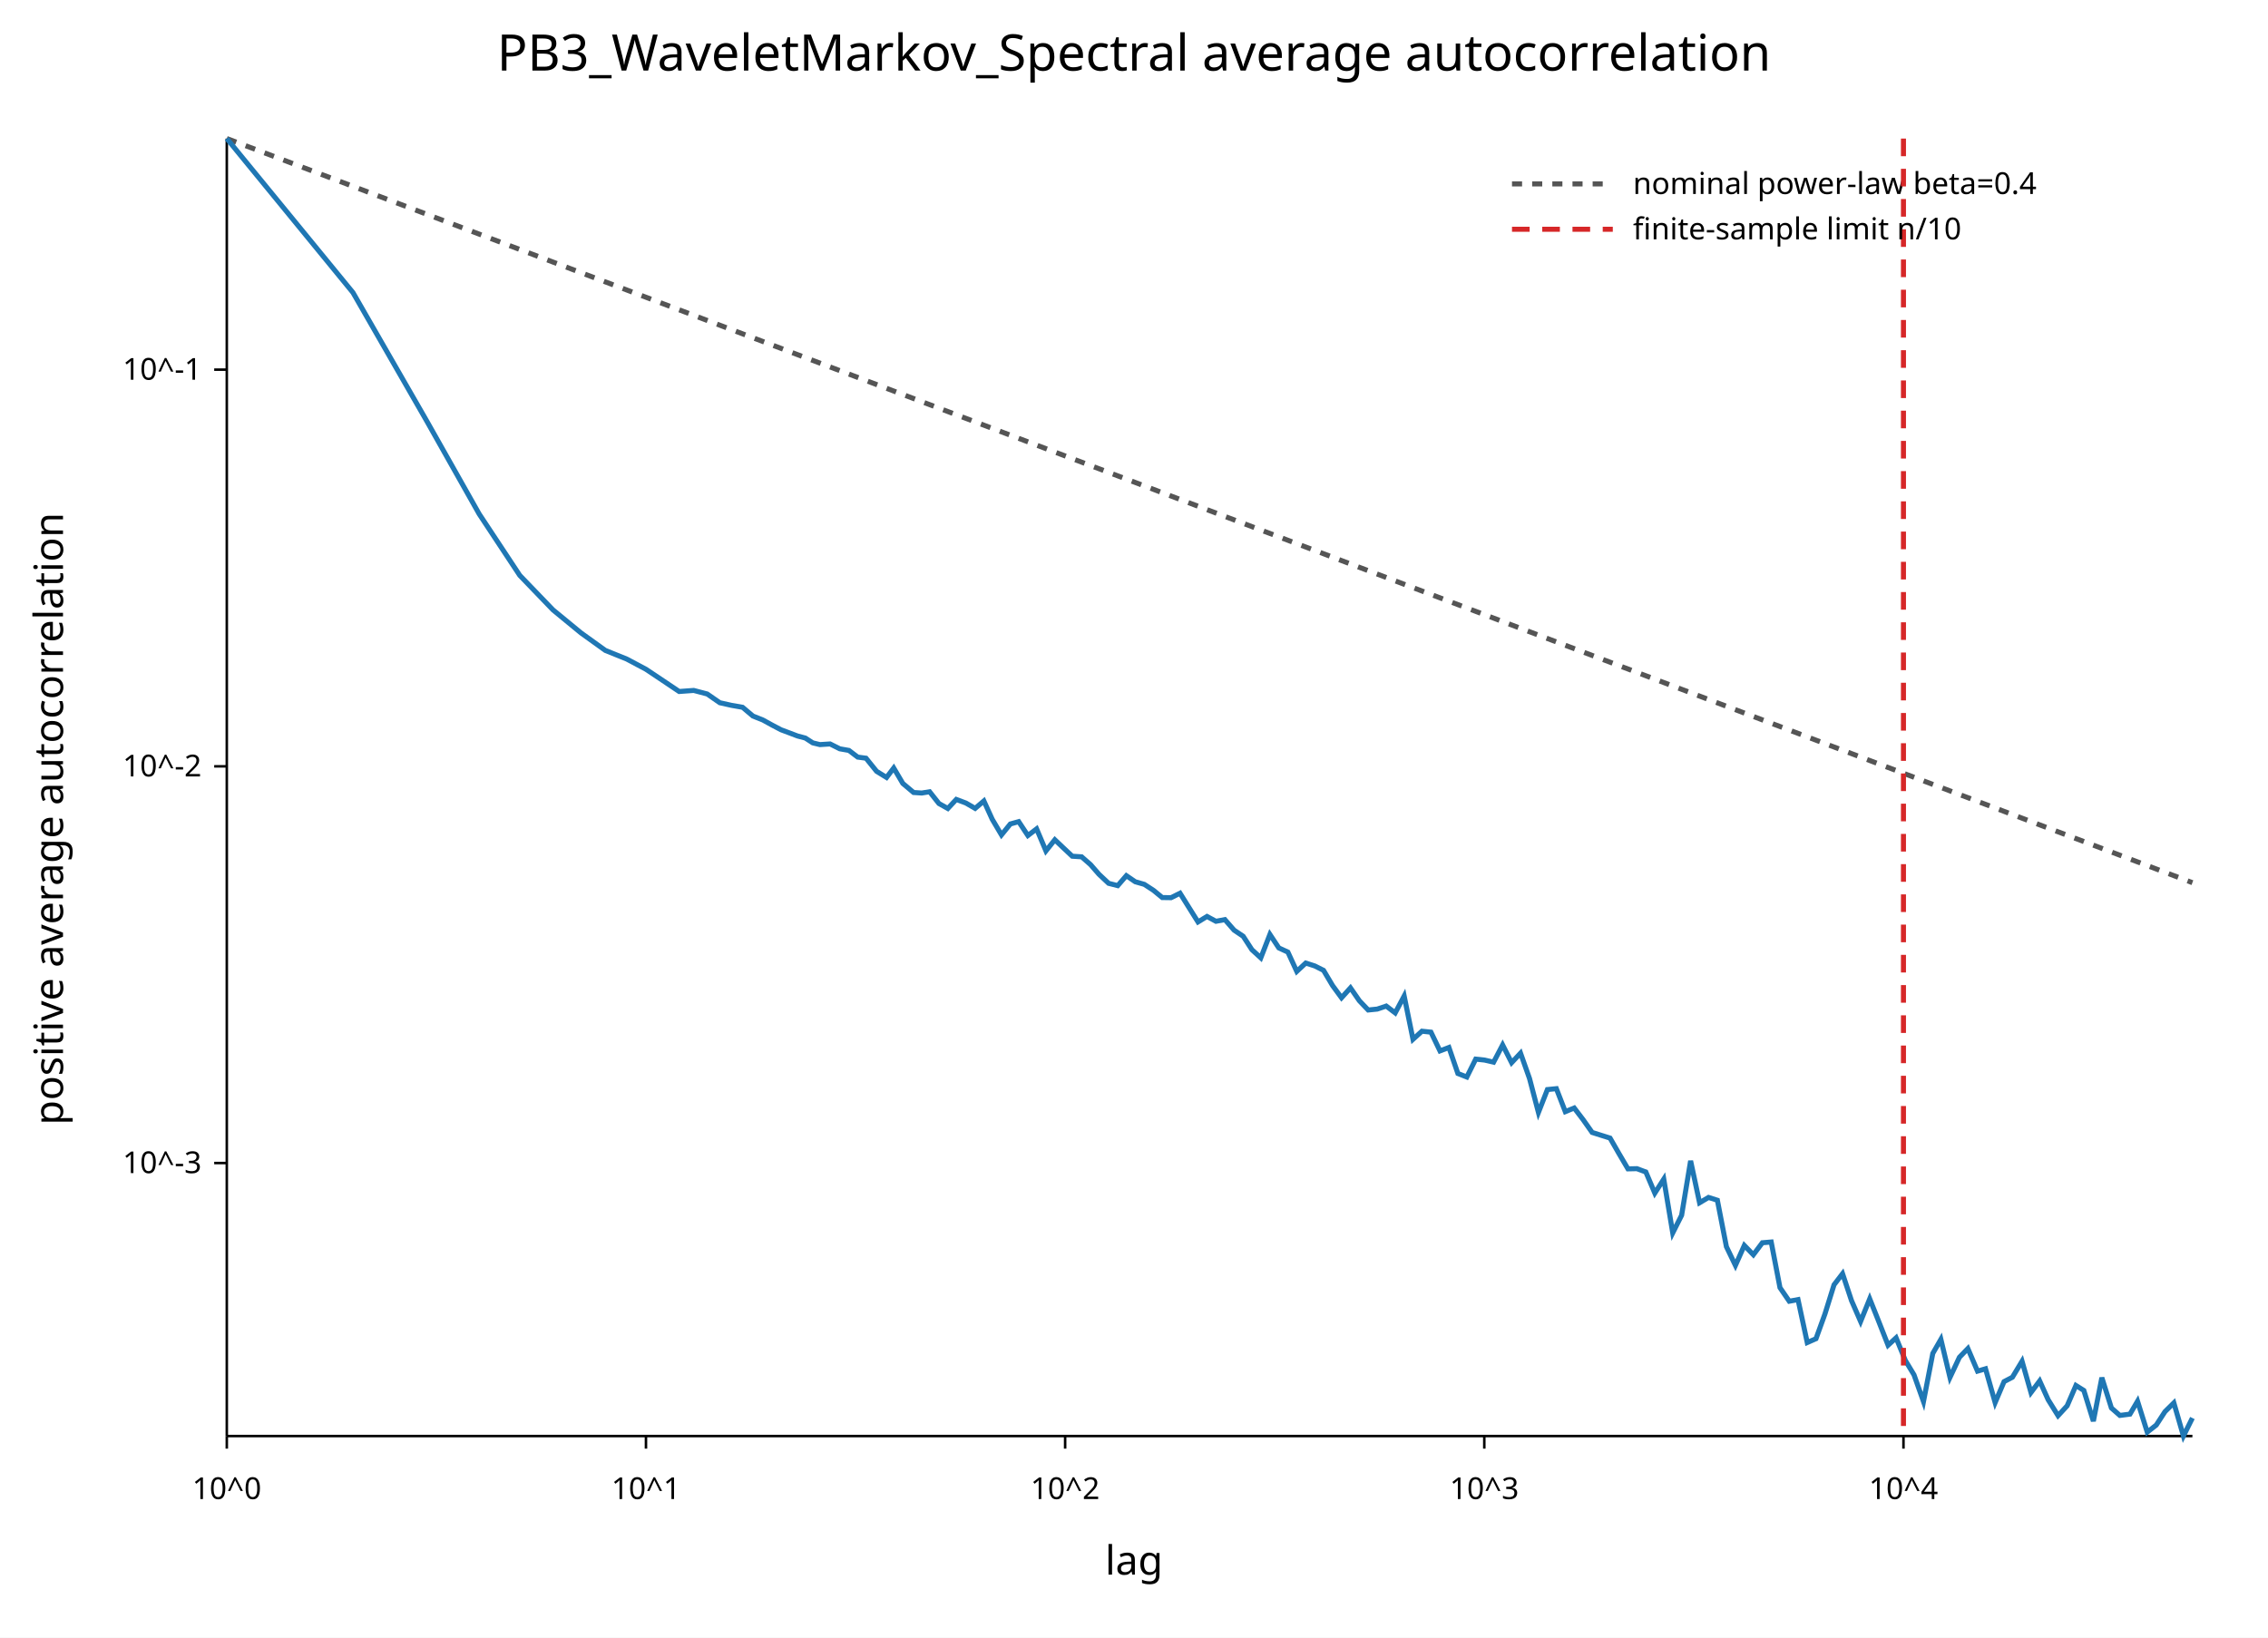
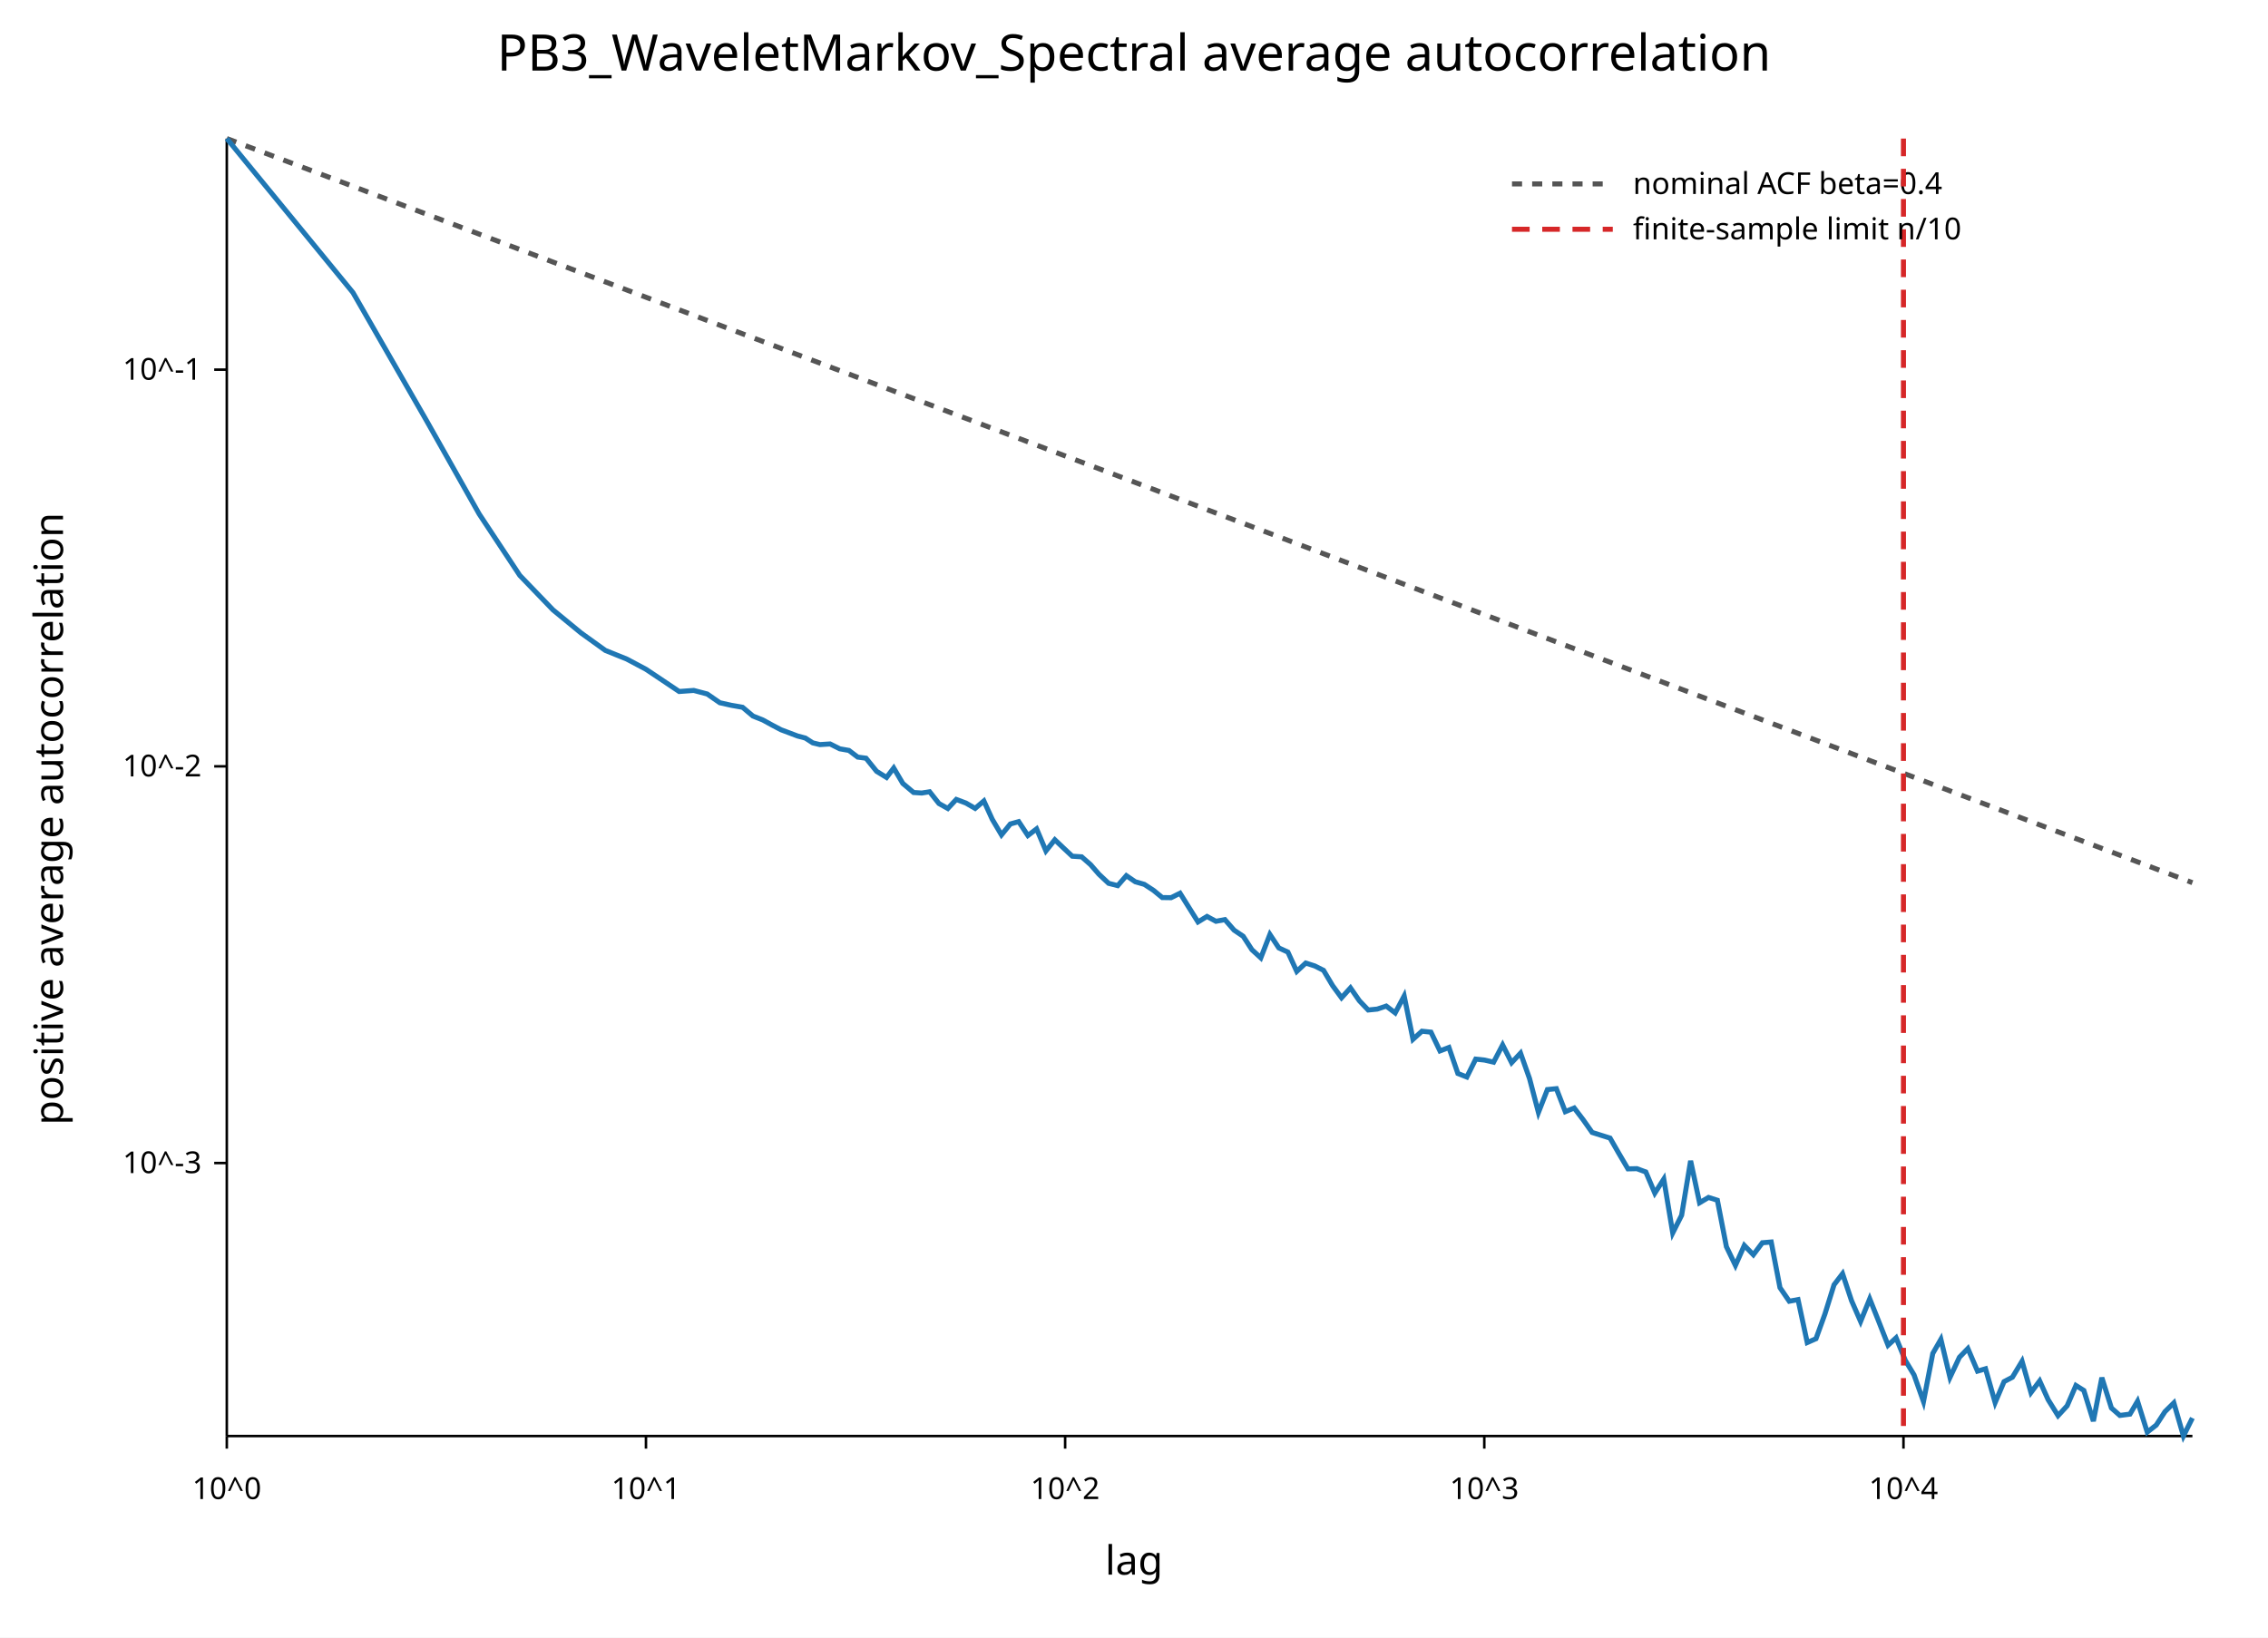
<svg xmlns="http://www.w3.org/2000/svg" width="900" height="650" viewBox="0 0 900 650">
  <rect width="100%" height="100%" fill="white" />
  <text x="450.0" y="28" text-anchor="middle" font-family="sans-serif" font-size="20">PB3_WaveletMarkov_Spectral average autocorrelation</text>
  <line x1="90" y1="570" x2="870" y2="570" stroke="black" />
  <line x1="90" y1="55" x2="90" y2="570" stroke="black" />
  <line x1="90.0" y1="570" x2="90.0" y2="575" stroke="black" />
  <text x="90.0" y="595" text-anchor="middle" font-family="sans-serif" font-size="12">10^0</text>
  <line x1="256.336" y1="570" x2="256.336" y2="575" stroke="black" />
  <text x="256.336" y="595" text-anchor="middle" font-family="sans-serif" font-size="12">10^1</text>
  <line x1="422.672" y1="570" x2="422.672" y2="575" stroke="black" />
  <text x="422.672" y="595" text-anchor="middle" font-family="sans-serif" font-size="12">10^2</text>
  <line x1="589.008" y1="570" x2="589.008" y2="575" stroke="black" />
  <text x="589.008" y="595" text-anchor="middle" font-family="sans-serif" font-size="12">10^3</text>
  <line x1="755.344" y1="570" x2="755.344" y2="575" stroke="black" />
  <text x="755.344" y="595" text-anchor="middle" font-family="sans-serif" font-size="12">10^4</text>
  <line x1="85" y1="461.633" x2="90" y2="461.633" stroke="black" />
  <text x="80" y="465.633" text-anchor="end" font-family="sans-serif" font-size="12">10^-3</text>
  <line x1="85" y1="304.176" x2="90" y2="304.176" stroke="black" />
  <text x="80" y="308.176" text-anchor="end" font-family="sans-serif" font-size="12">10^-2</text>
  <line x1="85" y1="146.719" x2="90" y2="146.719" stroke="black" />
  <text x="80" y="150.719" text-anchor="end" font-family="sans-serif" font-size="12">10^-1</text>
  <polyline fill="none" stroke="#555555" stroke-width="2" stroke-dasharray="4 4" points="90.0,55.0 140.07,73.96 169.36,85.05 190.14,92.92 206.26,99.02 219.43,104.01 230.57,108.23 240.22,111.88 248.72,115.1 256.34,117.98 263.22,120.59 269.51,122.97 275.29,125.16 280.64,127.19 285.63,129.07 290.29,130.84 294.67,132.5 298.8,134.06 302.7,135.54 306.41,136.94 309.93,138.28 313.29,139.55 316.5,140.77 319.58,141.93 322.53,143.05 325.36,144.12 329.4,145.65 333.25,147.11 336.88,148.48 340.36,149.8 343.66,151.05 347.85,152.63 351.81,154.13 354.65,155.21 358.25,156.57 362.53,158.19 365.78,159.42 368.89,160.6 372.59,162.0 376.12,163.34 379.48,164.61 383.31,166.06 386.96,167.44 390.43,168.76 393.74,170.01 397.41,171.4 400.92,172.73 404.25,173.99 407.89,175.37 411.35,176.68 415.05,178.08 418.58,179.42 421.94,180.69 425.5,182.04 429.22,183.44 432.76,184.79 436.14,186.06 439.93,187.5 443.54,188.87 446.97,190.17 450.5,191.5 454.09,192.86 457.74,194.24 461.21,195.56 464.72,196.89 468.27,198.23 471.83,199.58 475.4,200.93 478.96,202.28 482.52,203.63 486.06,204.97 489.72,206.35 493.34,207.72 496.79,209.03 500.32,210.37 503.93,211.73 507.47,213.08 511.07,214.44 514.59,215.77 518.15,217.12 521.72,218.47 525.21,219.79 528.78,221.14 532.35,222.5 535.9,223.84 539.43,225.18 542.93,226.5 546.53,227.86 550.09,229.21 553.65,230.56 557.21,231.91 560.71,233.23 564.26,234.58 567.83,235.93 571.42,237.29 574.97,238.63 578.52,239.98 582.07,241.32 585.6,242.66 589.14,244.0 592.7,245.34 596.28,246.7 599.85,248.05 603.39,249.4 606.95,250.74 610.49,252.08 614.05,253.43 617.61,254.78 621.15,256.12 624.69,257.46 628.26,258.81 631.8,260.15 635.34,261.49 638.91,262.84 642.46,264.19 646.01,265.53 649.56,266.88 653.11,268.22 656.67,269.57 660.23,270.92 663.78,272.26 667.31,273.6 670.88,274.95 674.43,276.29 677.99,277.64 681.5,278.97 685.08,280.33 688.66,281.68 692.19,283.02 695.77,284.37 699.34,285.73 702.86,287.06 706.34,288.37 710.03,289.77 713.5,291.09 717.16,292.47 720.63,293.79 724.19,295.14 727.79,296.5 731.17,297.78 734.73,299.12 738.33,300.49 741.95,301.86 745.41,303.17 749.23,304.62 752.42,305.82 756.09,307.21 759.53,308.51 763.29,309.94 766.98,311.34 770.19,312.55 773.8,313.92 777.55,315.34 780.9,316.61 784.73,318.06 787.91,319.26 791.72,320.7 795.26,322.05 798.57,323.3 802.4,324.75 805.94,326.09 809.39,327.4 812.77,328.68 816.69,330.16 820.3,331.52 823.78,332.84 826.92,334.03 830.7,335.46 834.07,336.74 837.86,338.17 841.22,339.45 845.22,340.96 848.23,342.1 852.08,343.56 855.66,344.92 859.12,346.23 862.64,347.56 866.44,349.0 870.0,350.35" />
  <line x1="600" y1="73" x2="640" y2="73" stroke="#555555" stroke-width="2" stroke-dasharray="4 4" />
-   <text x="648" y="77" font-family="sans-serif" font-size="12">nominal power-law beta=0.4</text>
+   <text x="648" y="77" font-family="sans-serif" font-size="12">nominal ACF beta=0.4</text>
  <polyline fill="none" stroke="#1f77b4" stroke-width="2" points="90.0,55.0 140.07,116.14 169.36,167.14 190.14,204.0 206.26,228.39 219.43,242.07 230.57,251.23 240.22,258.17 248.72,261.6 256.34,265.65 263.22,270.25 269.51,274.47 275.29,274.05 280.64,275.46 285.63,278.93 290.29,279.97 294.67,280.74 298.8,284.22 302.7,285.77 306.41,287.81 309.93,289.66 313.29,290.92 316.5,292.14 319.58,292.95 322.53,294.86 325.36,295.55 329.4,295.29 333.25,297.22 336.88,297.86 340.36,300.51 343.66,300.95 347.85,306.15 351.81,308.59 354.65,304.84 358.25,310.95 362.53,314.56 365.78,314.77 368.89,314.26 372.59,318.93 376.12,320.91 379.48,317.31 383.31,318.75 386.96,320.87 390.43,317.92 393.74,325.19 397.41,331.39 400.92,327.06 404.25,326.13 407.89,331.64 411.35,329.0 415.05,337.74 418.58,333.32 421.94,336.51 425.5,339.85 429.22,340.09 432.76,343.19 436.14,347.06 439.93,350.61 443.54,351.53 446.97,347.57 450.5,349.99 454.09,351.02 457.74,353.4 461.21,356.26 464.72,356.31 468.27,354.54 471.83,360.25 475.4,365.94 478.96,363.76 482.52,365.68 486.06,365.01 489.72,369.2 493.34,371.64 496.79,376.96 500.32,380.19 503.93,370.9 507.47,376.25 511.07,377.91 514.59,385.57 518.15,382.26 521.72,383.4 525.21,385.15 528.78,391.17 532.35,396.04 535.9,392.11 539.43,397.22 542.93,400.89 546.53,400.53 550.09,399.33 553.65,402.04 557.21,395.34 560.71,412.52 564.26,409.31 567.83,409.68 571.42,417.13 574.97,415.77 578.52,426.09 582.07,427.49 585.6,420.39 589.14,420.77 592.7,421.6 596.28,414.75 599.85,421.8 603.39,418.02 606.95,428.08 610.49,441.56 614.05,432.47 617.61,432.12 621.15,441.24 624.69,439.79 628.26,444.47 631.8,449.49 635.34,450.61 638.91,451.73 642.46,457.91 646.01,463.95 649.56,463.87 653.11,465.19 656.67,473.58 660.23,468.01 663.78,489.37 667.31,482.36 670.88,460.76 674.43,477.4 677.99,475.29 681.5,476.4 685.08,494.83 688.66,502.27 692.19,494.34 695.77,498.04 699.34,493.28 702.86,492.98 706.34,511.1 710.03,516.49 713.5,515.84 717.16,532.89 720.63,531.36 724.19,521.52 727.79,509.97 731.17,505.55 734.73,516.26 738.33,524.52 741.95,515.54 745.41,524.21 749.23,533.94 752.42,531.01 756.09,540.0 759.53,545.71 763.29,556.31 766.98,537.21 770.19,531.61 773.8,546.72 777.55,538.73 780.9,535.27 784.73,544.24 787.91,543.3 791.72,556.73 795.26,548.4 798.57,546.66 802.4,540.31 805.94,552.73 809.39,548.12 812.77,555.6 816.69,561.91 820.3,557.99 823.78,549.93 826.92,551.9 830.7,564.09 834.07,546.82 837.86,558.87 841.22,561.82 845.22,561.3 848.23,556.18 852.08,568.45 855.66,565.64 859.12,560.31 862.64,556.84 866.44,570.0 870.0,562.84" />
  <line x1="755.34" y1="55" x2="755.34" y2="570" stroke="#d62728" stroke-width="2" stroke-dasharray="7 5" />
  <line x1="600" y1="91" x2="640" y2="91" stroke="#d62728" stroke-width="2" stroke-dasharray="7 5" />
  <text x="648" y="95" font-family="sans-serif" font-size="12">finite-sample limit n/10</text>
  <text x="450.0" y="625" text-anchor="middle" font-family="sans-serif" font-size="16">lag</text>
  <text x="25" y="325.0" transform="rotate(-90 25 325.0)" text-anchor="middle" font-family="sans-serif" font-size="16">positive average autocorrelation</text>
</svg>
